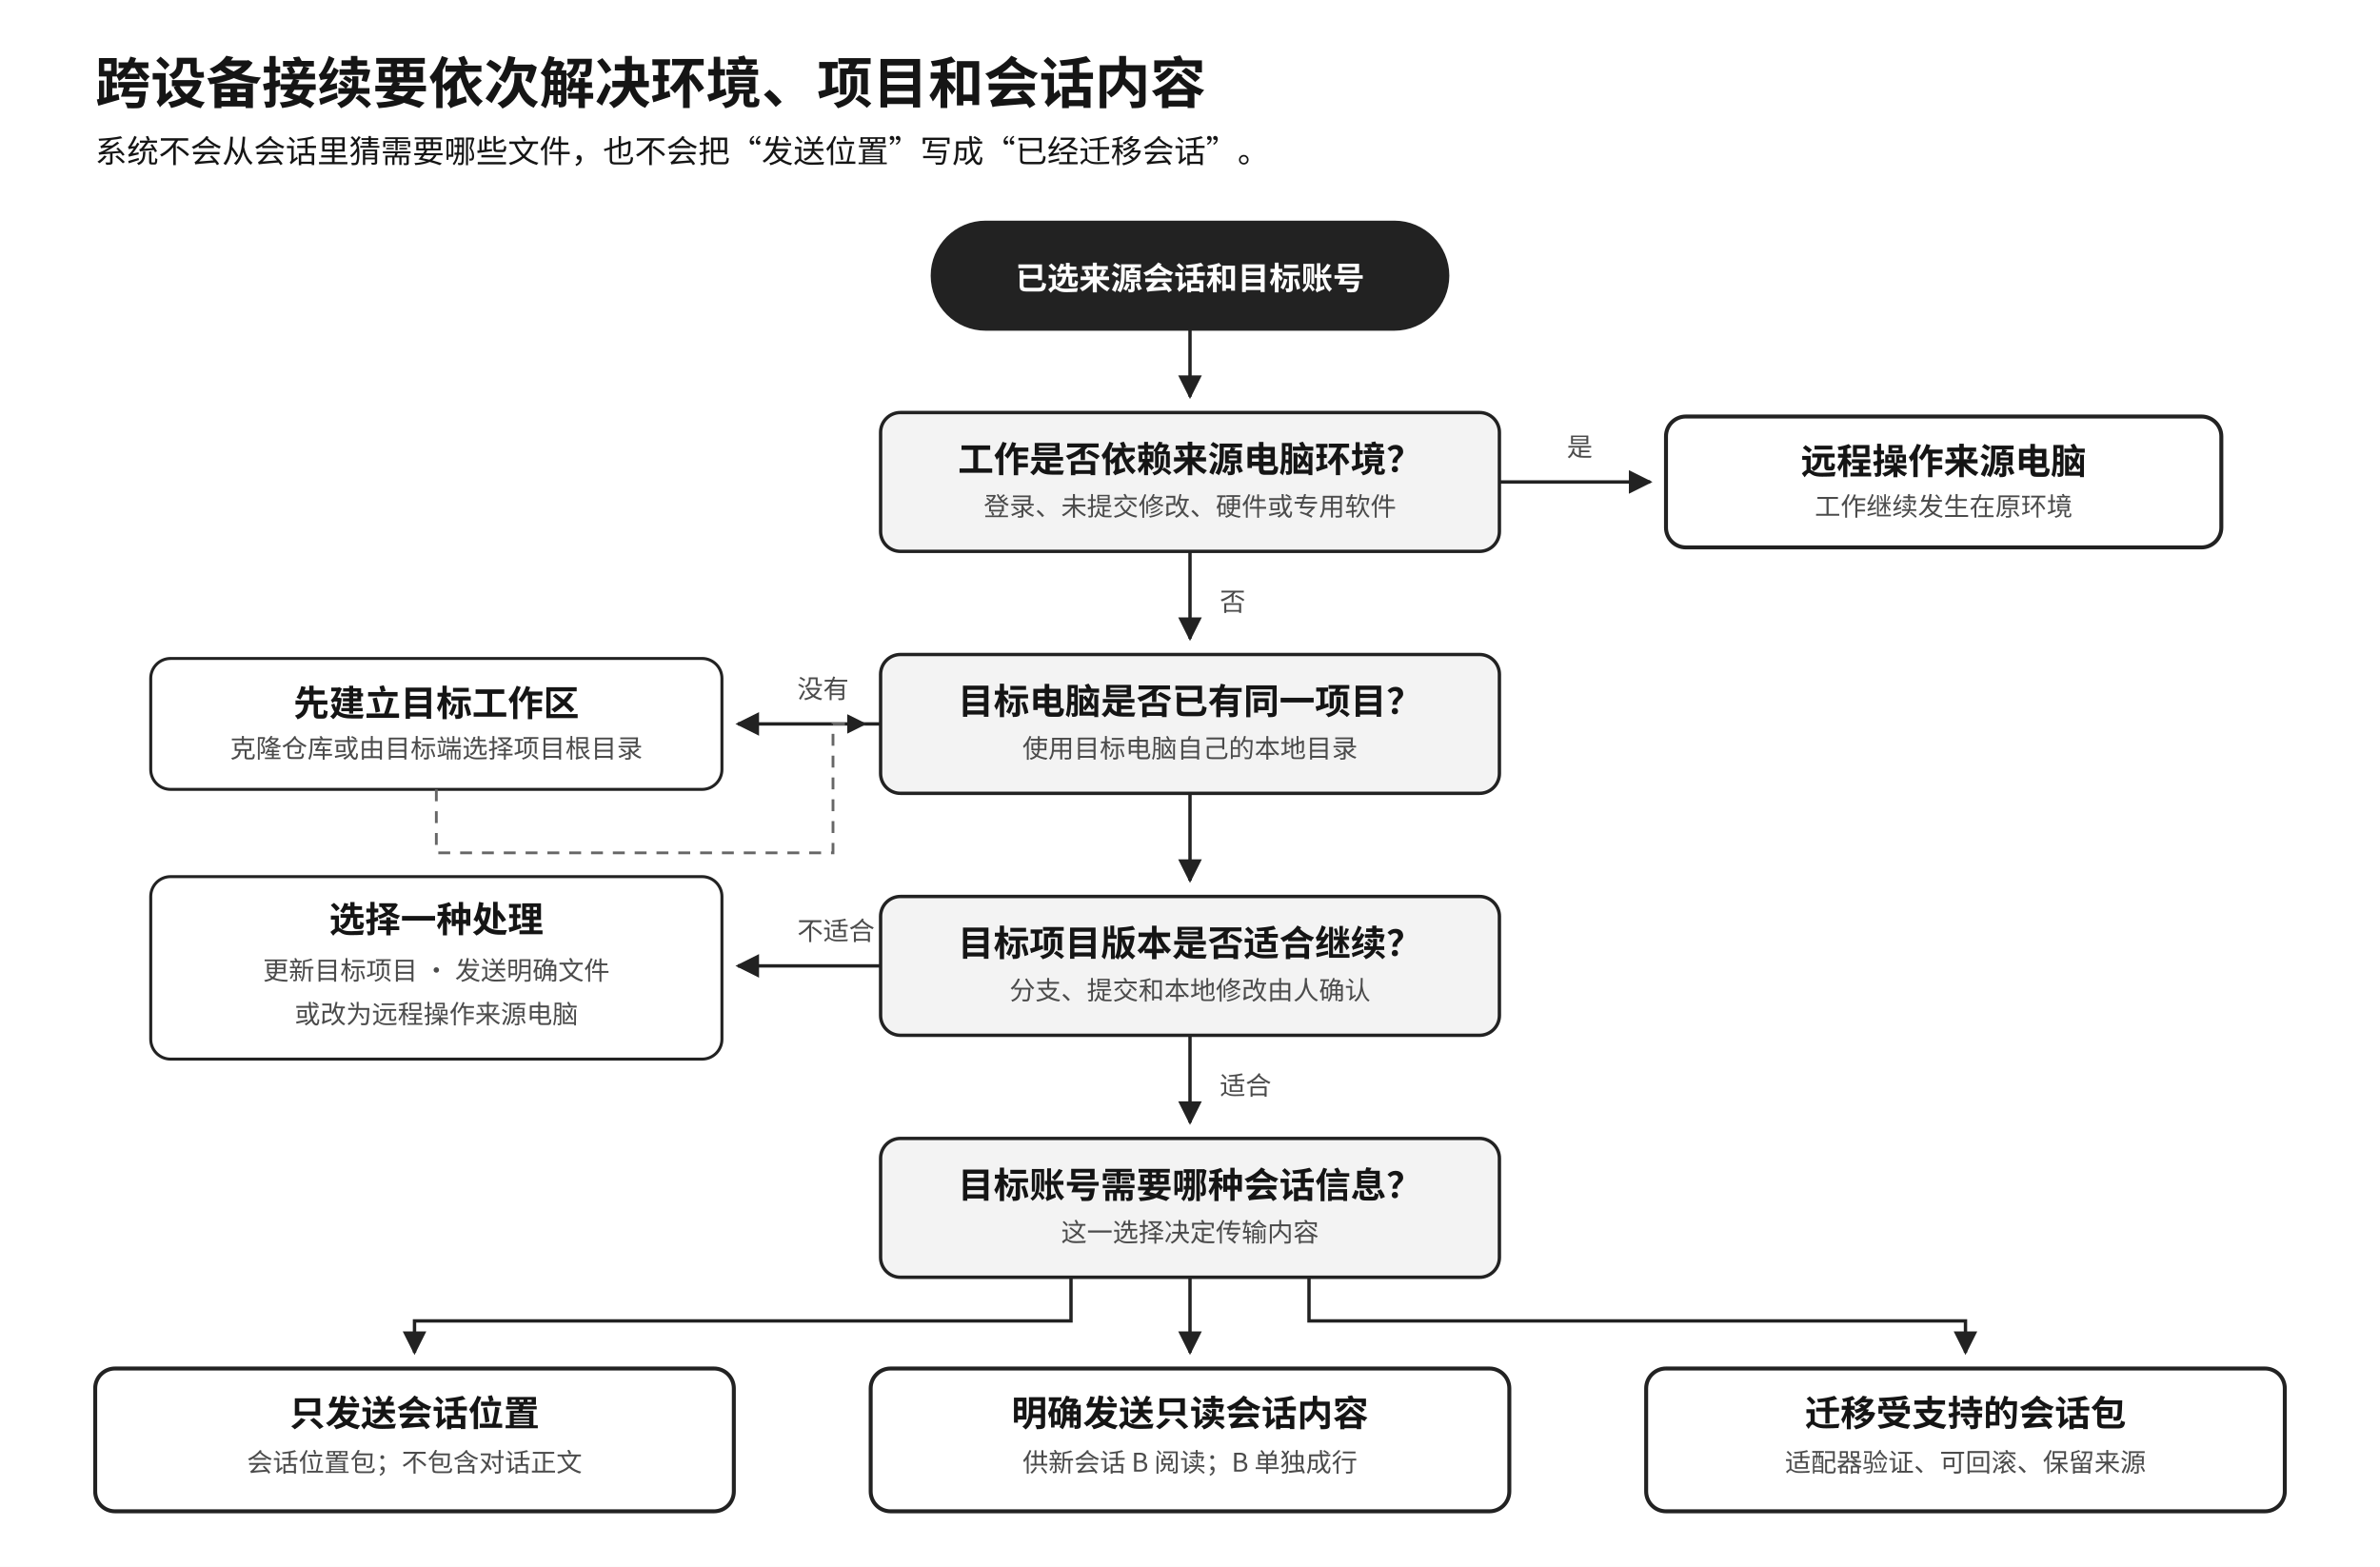
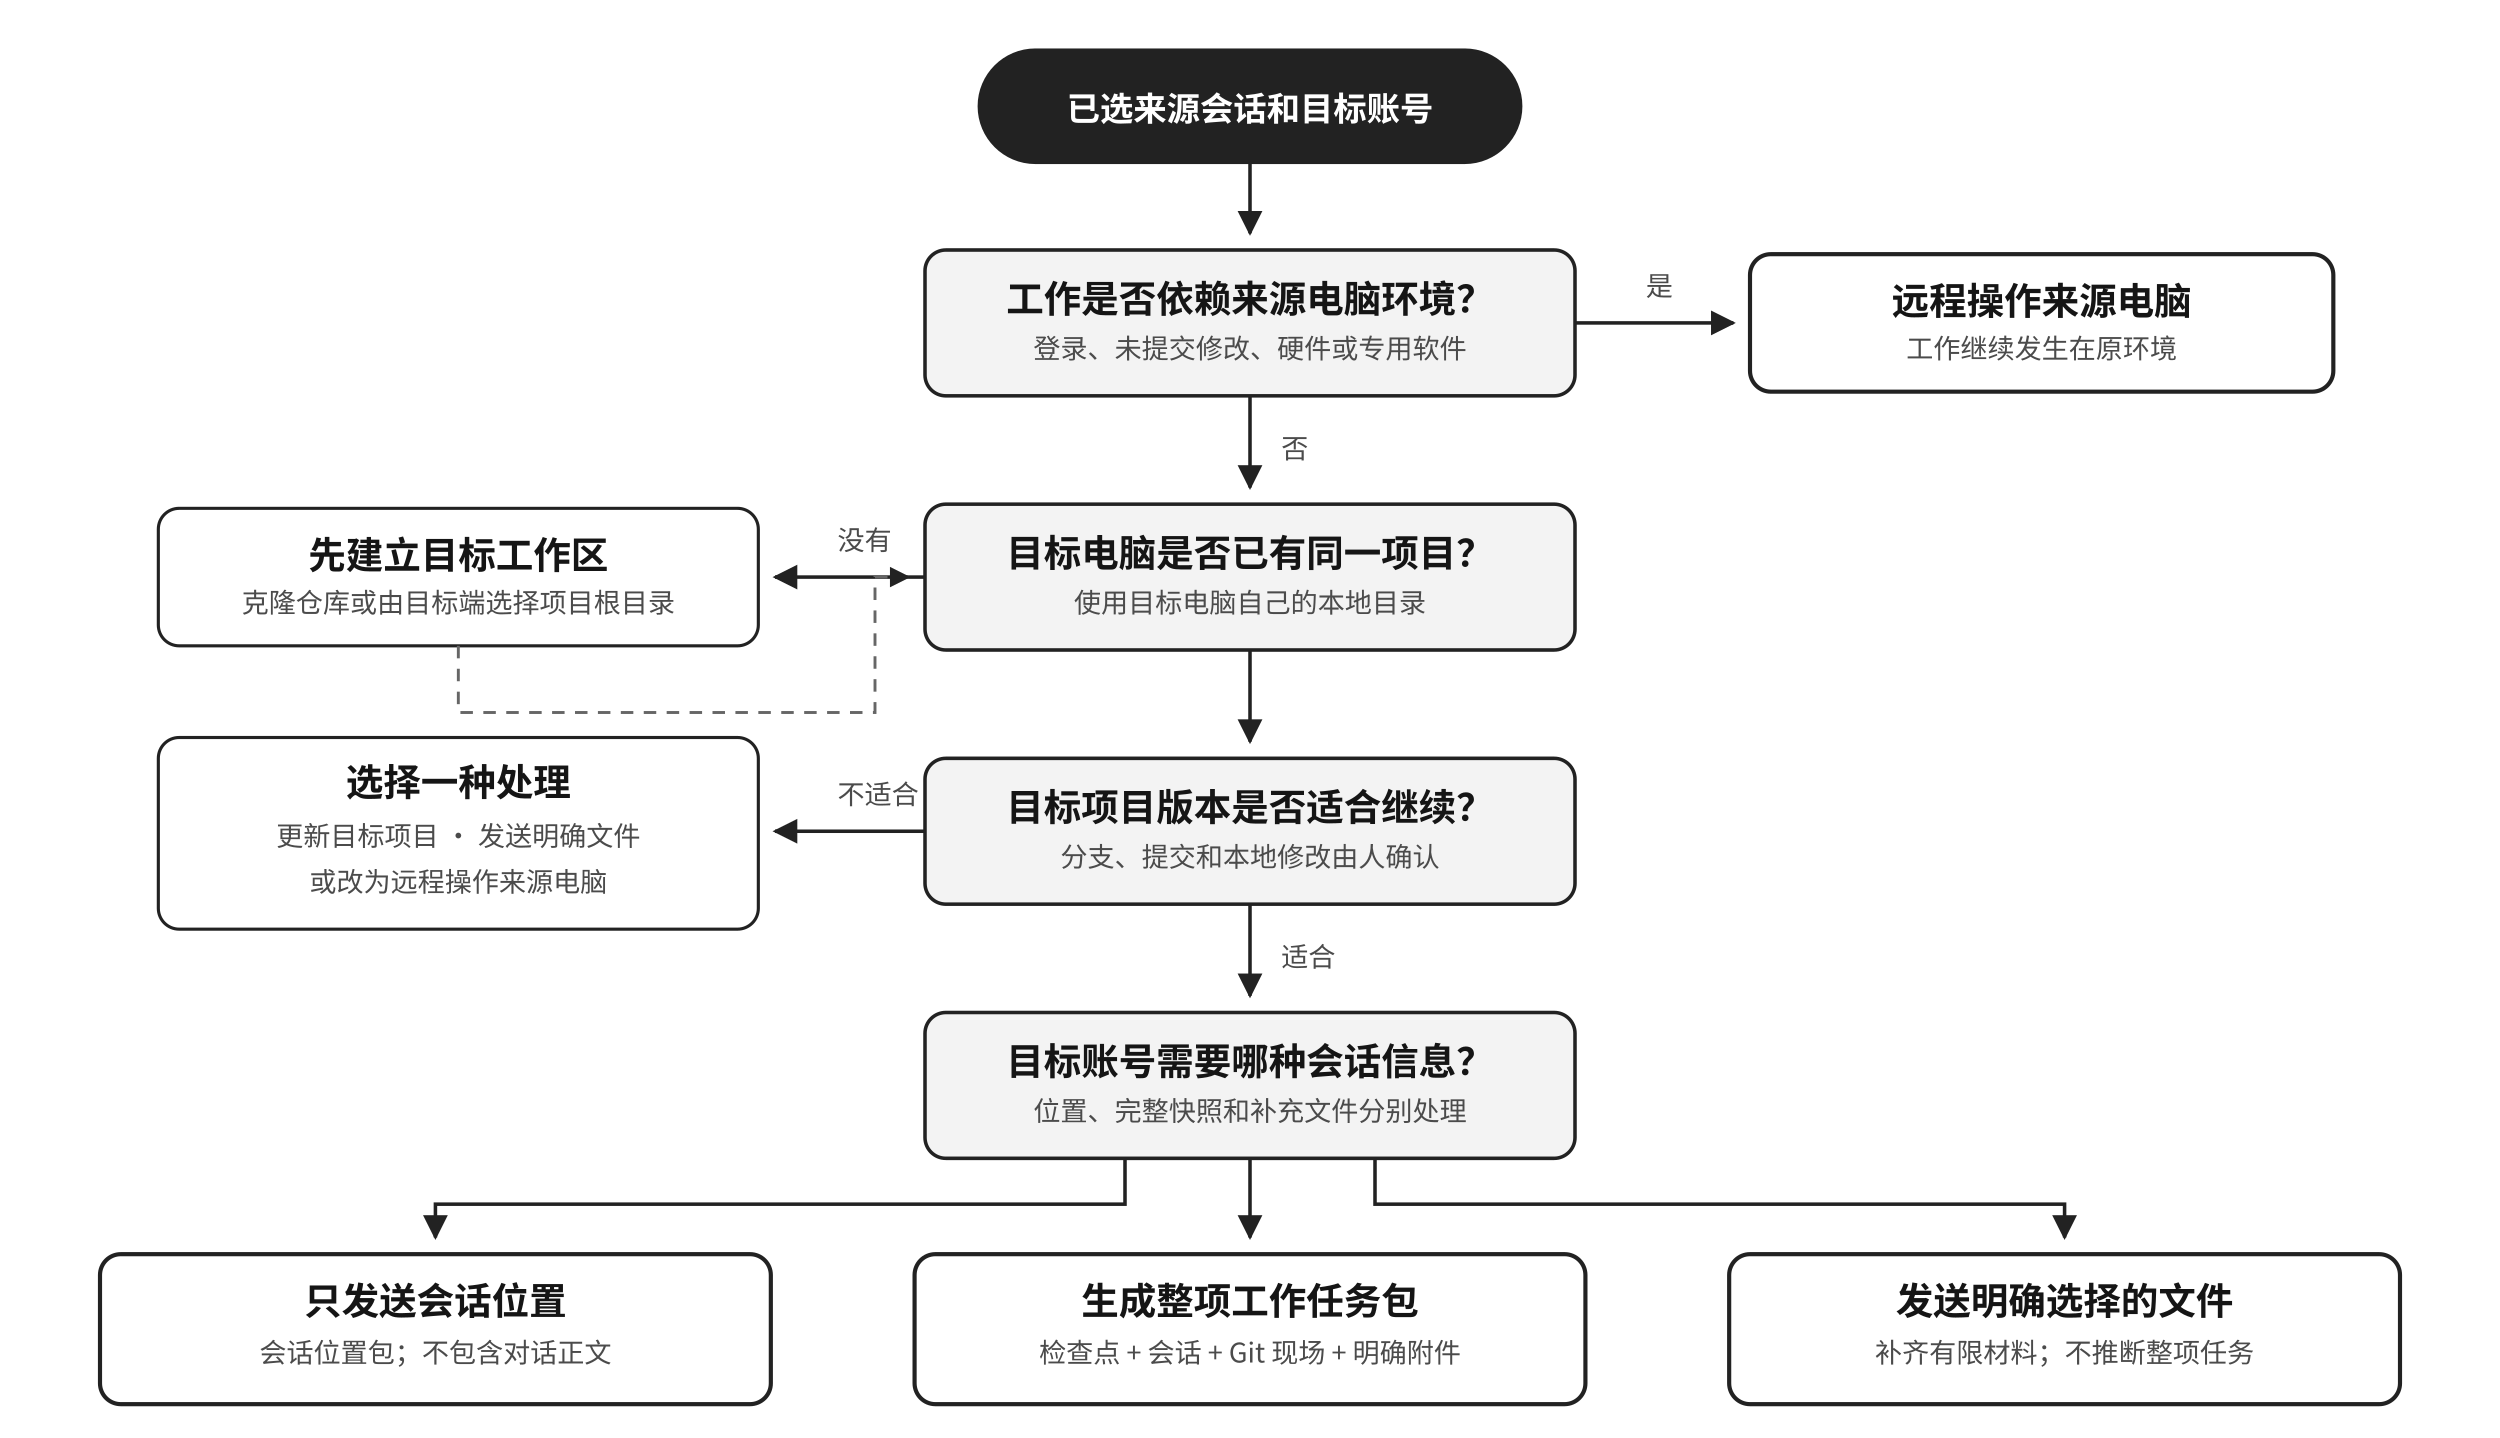
- <svg xmlns="http://www.w3.org/2000/svg" viewBox="0 0 1200 790" role="img" aria-labelledby="title desc">
+ <svg xmlns="http://www.w3.org/2000/svg" viewBox="0 88 1200 690" role="img" aria-labelledby="title desc">
  <defs>
    <marker id="arrow" viewBox="0 0 10 10" refX="9" refY="5" markerWidth="7" markerHeight="7" orient="auto-start-reverse">
      <path d="M0 0L10 5L0 10Z" fill="#222" />
    </marker>
  </defs>
  <style>
    text{font-family:-apple-system,BlinkMacSystemFont,"Segoe UI","Noto Sans CJK SC","Microsoft YaHei",sans-serif;fill:#151515}
-     .title{font-size:28px;font-weight:600}.sub{font-size:16px}.head{font-size:18px;font-weight:600}.body{font-size:15px}.small{font-size:13px;fill:#4b4b4b}
+     .head{font-size:18px;font-weight:600}.body{font-size:15px}.small{font-size:13px;fill:#4b4b4b}
    .start{fill:#222;stroke:#222;stroke-width:1.5}.startText{font-size:16px;fill:#fff;font-weight:600}.q{fill:#f3f3f3;stroke:#222;stroke-width:1.7}.box{fill:#fff;stroke:#222;stroke-width:1.5}.out{fill:#fff;stroke:#222;stroke-width:2}
    .line{fill:none;stroke:#222;stroke-width:1.7;marker-end:url(#arrow)}.dash{fill:none;stroke:#666;stroke-width:1.4;stroke-dasharray:6 5;marker-end:url(#arrow)}
  </style>
  <rect width="1200" height="790" fill="#fff" />
-   <text class="title" x="48" y="52">跨设备接续要依次解决环境、项目和会话内容</text>
-   <text class="sub" x="48" y="82">系统不会从会话里猜需要哪些文件，也不会把“发送位置”写成“已经迁移会话”。</text>
  <rect class="start" x="470" y="112" width="260" height="54" rx="27" />
  <text class="startText" x="600" y="146" text-anchor="middle">已选来源会话和目标账号</text>
  <rect class="q" x="444" y="208" width="312" height="70" rx="10" />
  <text class="head" x="600" y="238" text-anchor="middle">工作是否依赖来源电脑环境？</text>
  <text class="small" x="600" y="260" text-anchor="middle">登录、未提交修改、硬件或专用软件</text>
  <path class="line" d="M600 166V200" />
  <rect class="out" x="840" y="210" width="280" height="66" rx="10" />
  <text class="head" x="980" y="239" text-anchor="middle">远程操作来源电脑</text>
  <text class="small" x="980" y="260" text-anchor="middle">工作继续发生在原环境</text>
  <path class="line" d="M756 243H832" />
  <text class="small" x="790" y="230">是</text>
  <rect class="q" x="444" y="330" width="312" height="70" rx="10" />
  <text class="head" x="600" y="360" text-anchor="middle">目标电脑是否已有同一项目？</text>
  <text class="small" x="600" y="382" text-anchor="middle">使用目标电脑自己的本地目录</text>
  <path class="line" d="M600 278V322" />
  <text class="small" x="615" y="308">否</text>
  <rect class="box" x="76" y="332" width="288" height="66" rx="10" />
  <text class="head" x="220" y="361" text-anchor="middle">先建立目标工作区</text>
  <text class="small" x="220" y="382" text-anchor="middle">克隆仓库或由目标端选择项目根目录</text>
  <path class="line" d="M444 365H372" />
  <text class="small" x="402" y="352">没有</text>
  <path class="dash" d="M220 398V430H420V365H436" />
  <rect class="q" x="444" y="452" width="312" height="70" rx="10" />
  <text class="head" x="600" y="482" text-anchor="middle">目标项目版本是否适合继续？</text>
  <text class="small" x="600" y="504" text-anchor="middle">分支、提交和本地修改由人确认</text>
  <path class="line" d="M600 400V444" />
  <rect class="box" x="76" y="442" width="288" height="92" rx="10" />
  <text class="head" x="220" y="470" text-anchor="middle">选择一种处理</text>
  <text class="small" x="220" y="494" text-anchor="middle">更新目标项目 · 发送明确文件</text>
  <text class="small" x="220" y="516" text-anchor="middle">或改为远程操作来源电脑</text>
  <path class="line" d="M444 487H372" />
  <text class="small" x="402" y="474">不适合</text>
  <rect class="q" x="444" y="574" width="312" height="70" rx="10" />
  <text class="head" x="600" y="604" text-anchor="middle">目标账号需要哪种会话信息？</text>
-   <text class="small" x="600" y="626" text-anchor="middle">这一选择决定传输内容</text>
+   <text class="small" x="600" y="626" text-anchor="middle">位置、完整快照和补充文件分别处理</text>
  <path class="line" d="M600 522V566" />
  <text class="small" x="615" y="552">适合</text>
  <rect class="out" x="48" y="690" width="322" height="72" rx="10" />
  <text class="head" x="209" y="719" text-anchor="middle">只发送会话位置</text>
  <text class="small" x="209" y="742" text-anchor="middle">会话位置包；不包含对话正文</text>
  <rect class="out" x="439" y="690" width="322" height="72" rx="10" />
-   <text class="head" x="600" y="719" text-anchor="middle">明确发送只读会话内容</text>
-   <text class="small" x="600" y="742" text-anchor="middle">供新会话 B 阅读；B 单独成行</text>
+   <text class="head" x="600" y="719" text-anchor="middle">生成整项工作任务包</text>
+   <text class="small" x="600" y="742" text-anchor="middle">检查点 + 会话 + Git 现场 + 明确附件</text>
  <rect class="out" x="830" y="690" width="322" height="72" rx="10" />
-   <text class="head" x="991" y="719" text-anchor="middle">迁移受支持的会话包</text>
-   <text class="small" x="991" y="742" text-anchor="middle">适配器验证、可回滚、保留来源</text>
+   <text class="head" x="991" y="719" text-anchor="middle">发送明确选择的文件</text>
+   <text class="small" x="991" y="742" text-anchor="middle">补齐有限材料；不推断整项任务</text>
  <path class="line" d="M540 644V666H209V682" />
  <path class="line" d="M600 644V682" />
  <path class="line" d="M660 644V666H991V682" />
</svg>
